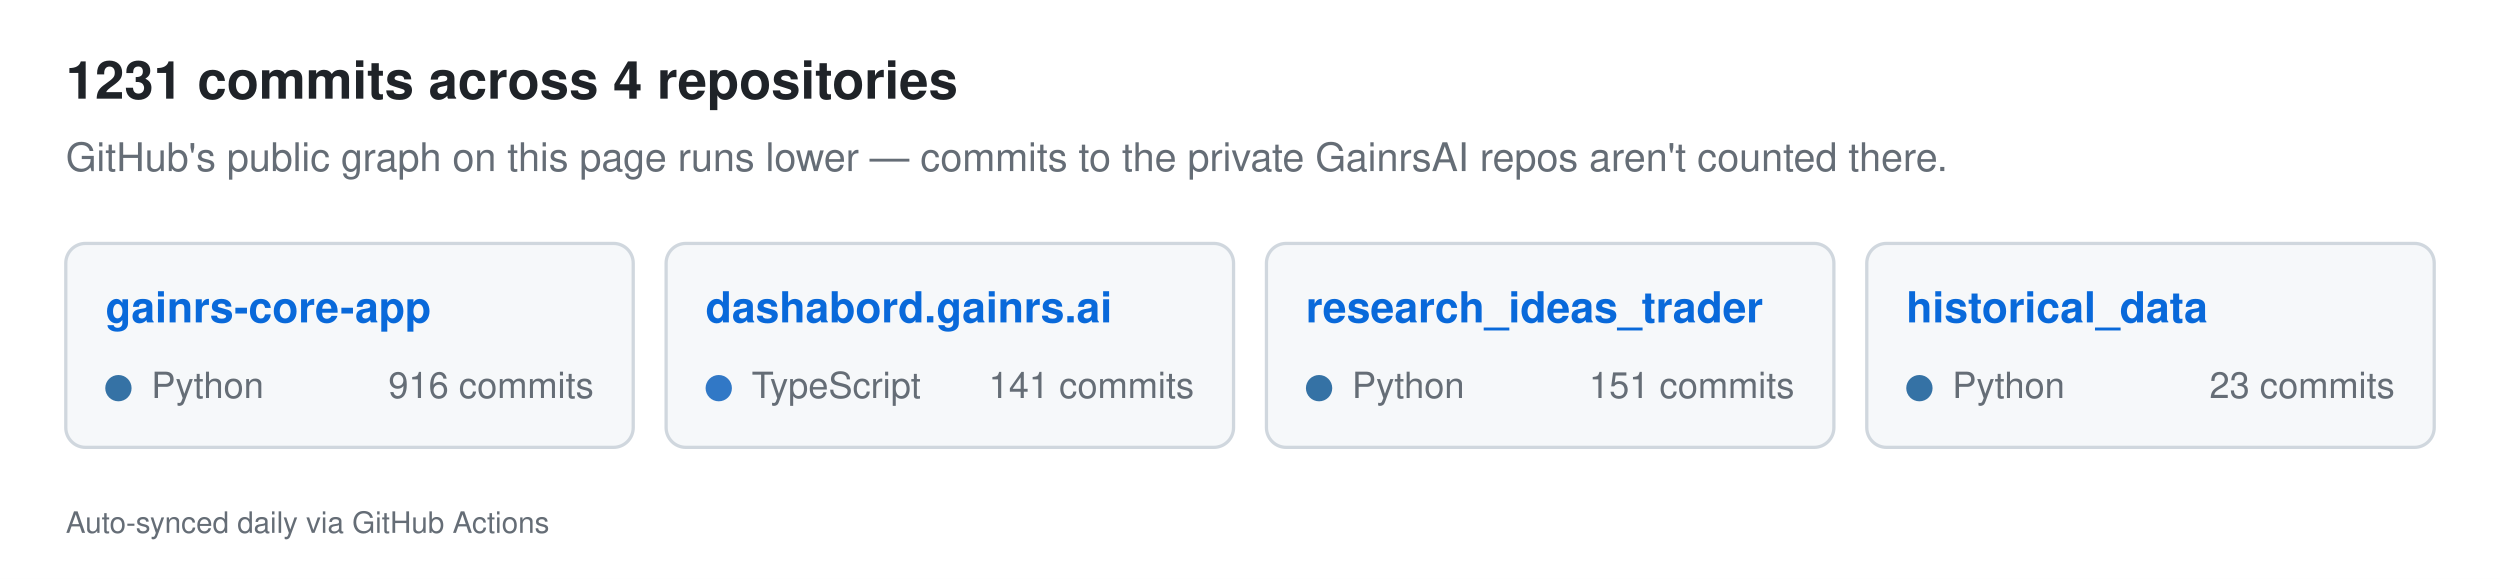
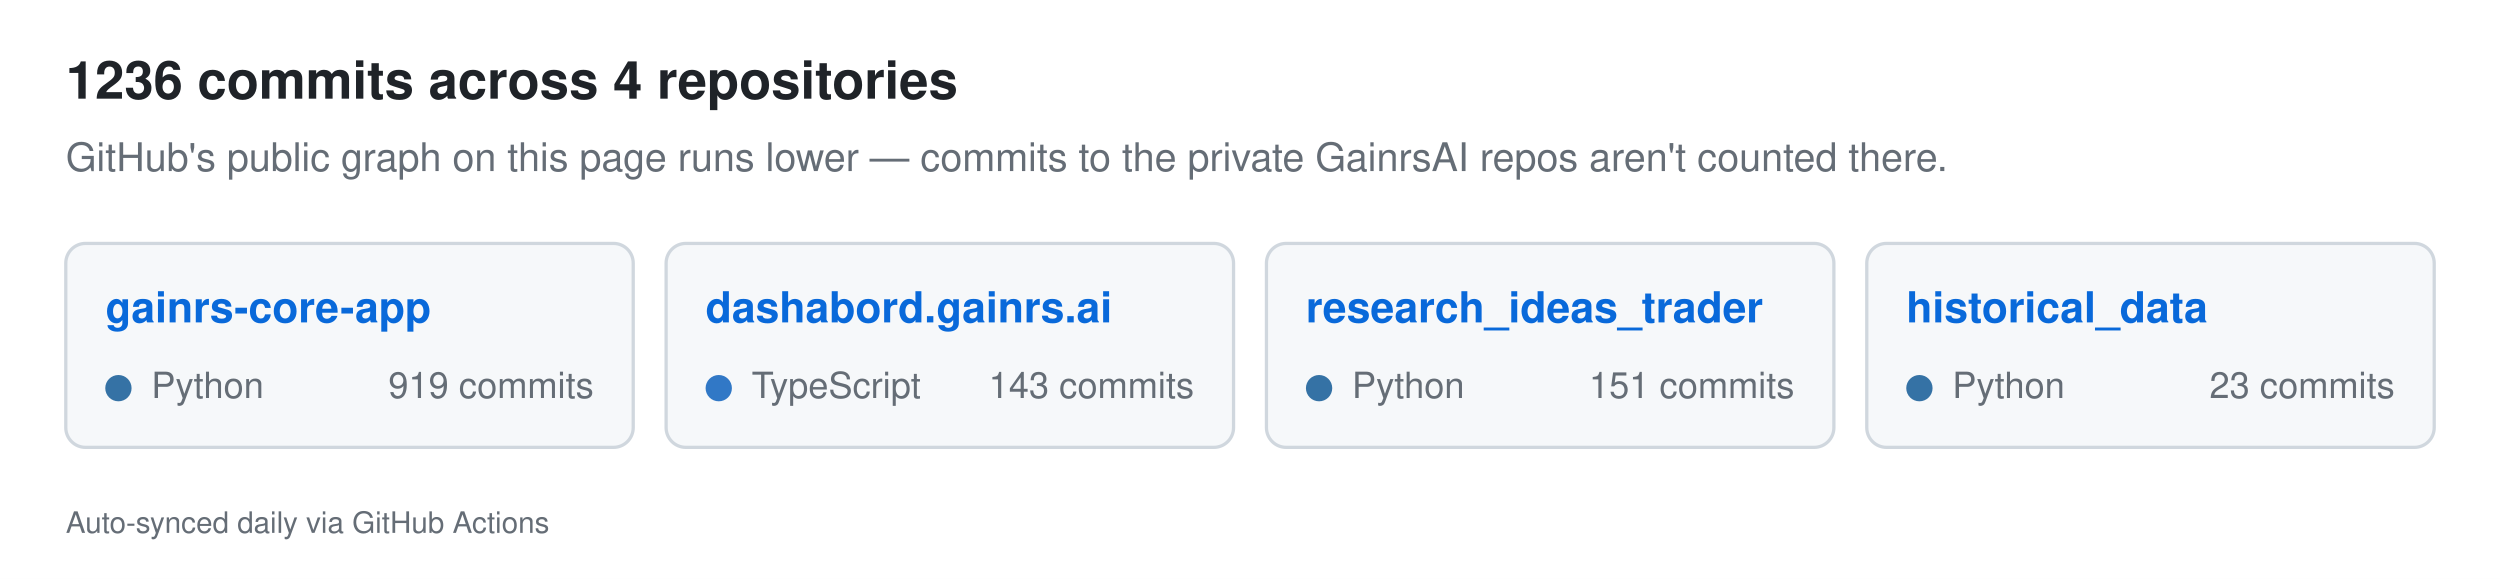
- <svg xmlns="http://www.w3.org/2000/svg" width="760" height="176" viewBox="0 0 760 176" font-family="-apple-system, BlinkMacSystemFont, 'Segoe UI', Helvetica, Arial, sans-serif" role="img" aria-label="1231 commits across 4 repositories">
+ <svg xmlns="http://www.w3.org/2000/svg" width="760" height="176" viewBox="0 0 760 176" font-family="-apple-system, BlinkMacSystemFont, 'Segoe UI', Helvetica, Arial, sans-serif" role="img" aria-label="1236 commits across 4 repositories">
  <rect width="760" height="176" fill="#ffffff" />
-   <text x="20" y="30" font-size="16" font-weight="600" fill="#1f2328">1231 commits across 4 repositories</text>
+   <text x="20" y="30" font-size="16" font-weight="600" fill="#1f2328">1236 commits across 4 repositories</text>
  <text x="20" y="52" font-size="12" fill="#656d76">GitHub's public graph on this page runs lower — commits to the private GainrsAI repos aren't counted there.</text>
  <rect x="20.0" y="74" width="172.5" height="62" rx="6" fill="#f6f8fa" stroke="#d0d7de" />
  <text x="32.0" y="98" font-size="13" font-weight="600" fill="#0969da">gainrs-core-app</text>
  <circle cx="36.0" cy="118" r="4" fill="#3572A5" />
  <text x="46.0" y="121" font-size="11" fill="#656d76">Python</text>
-   <text x="180.5" y="121" font-size="11" fill="#656d76" text-anchor="end">916 commits</text>
+   <text x="180.5" y="121" font-size="11" fill="#656d76" text-anchor="end">919 commits</text>
  <rect x="202.5" y="74" width="172.5" height="62" rx="6" fill="#f6f8fa" stroke="#d0d7de" />
  <text x="214.5" y="98" font-size="13" font-weight="600" fill="#0969da">dashabord.gainrs.ai</text>
  <circle cx="218.5" cy="118" r="4" fill="#3178c6" />
  <text x="228.5" y="121" font-size="11" fill="#656d76">TypeScript</text>
-   <text x="363.0" y="121" font-size="11" fill="#656d76" text-anchor="end">141 commits</text>
+   <text x="363.0" y="121" font-size="11" fill="#656d76" text-anchor="end">143 commits</text>
  <rect x="385.0" y="74" width="172.5" height="62" rx="6" fill="#f6f8fa" stroke="#d0d7de" />
  <text x="397.0" y="98" font-size="13" font-weight="600" fill="#0969da">research_ideas_trader</text>
  <circle cx="401.0" cy="118" r="4" fill="#3572A5" />
  <text x="411.0" y="121" font-size="11" fill="#656d76">Python</text>
  <text x="545.5" y="121" font-size="11" fill="#656d76" text-anchor="end">151 commits</text>
  <rect x="567.5" y="74" width="172.5" height="62" rx="6" fill="#f6f8fa" stroke="#d0d7de" />
  <text x="579.5" y="98" font-size="13" font-weight="600" fill="#0969da">historical_data</text>
  <circle cx="583.5" cy="118" r="4" fill="#3572A5" />
  <text x="593.5" y="121" font-size="11" fill="#656d76">Python</text>
  <text x="728.0" y="121" font-size="11" fill="#656d76" text-anchor="end">23 commits</text>
  <text x="20" y="162" font-size="9" fill="#656d76">Auto-synced daily via GitHub Actions</text>
</svg>
